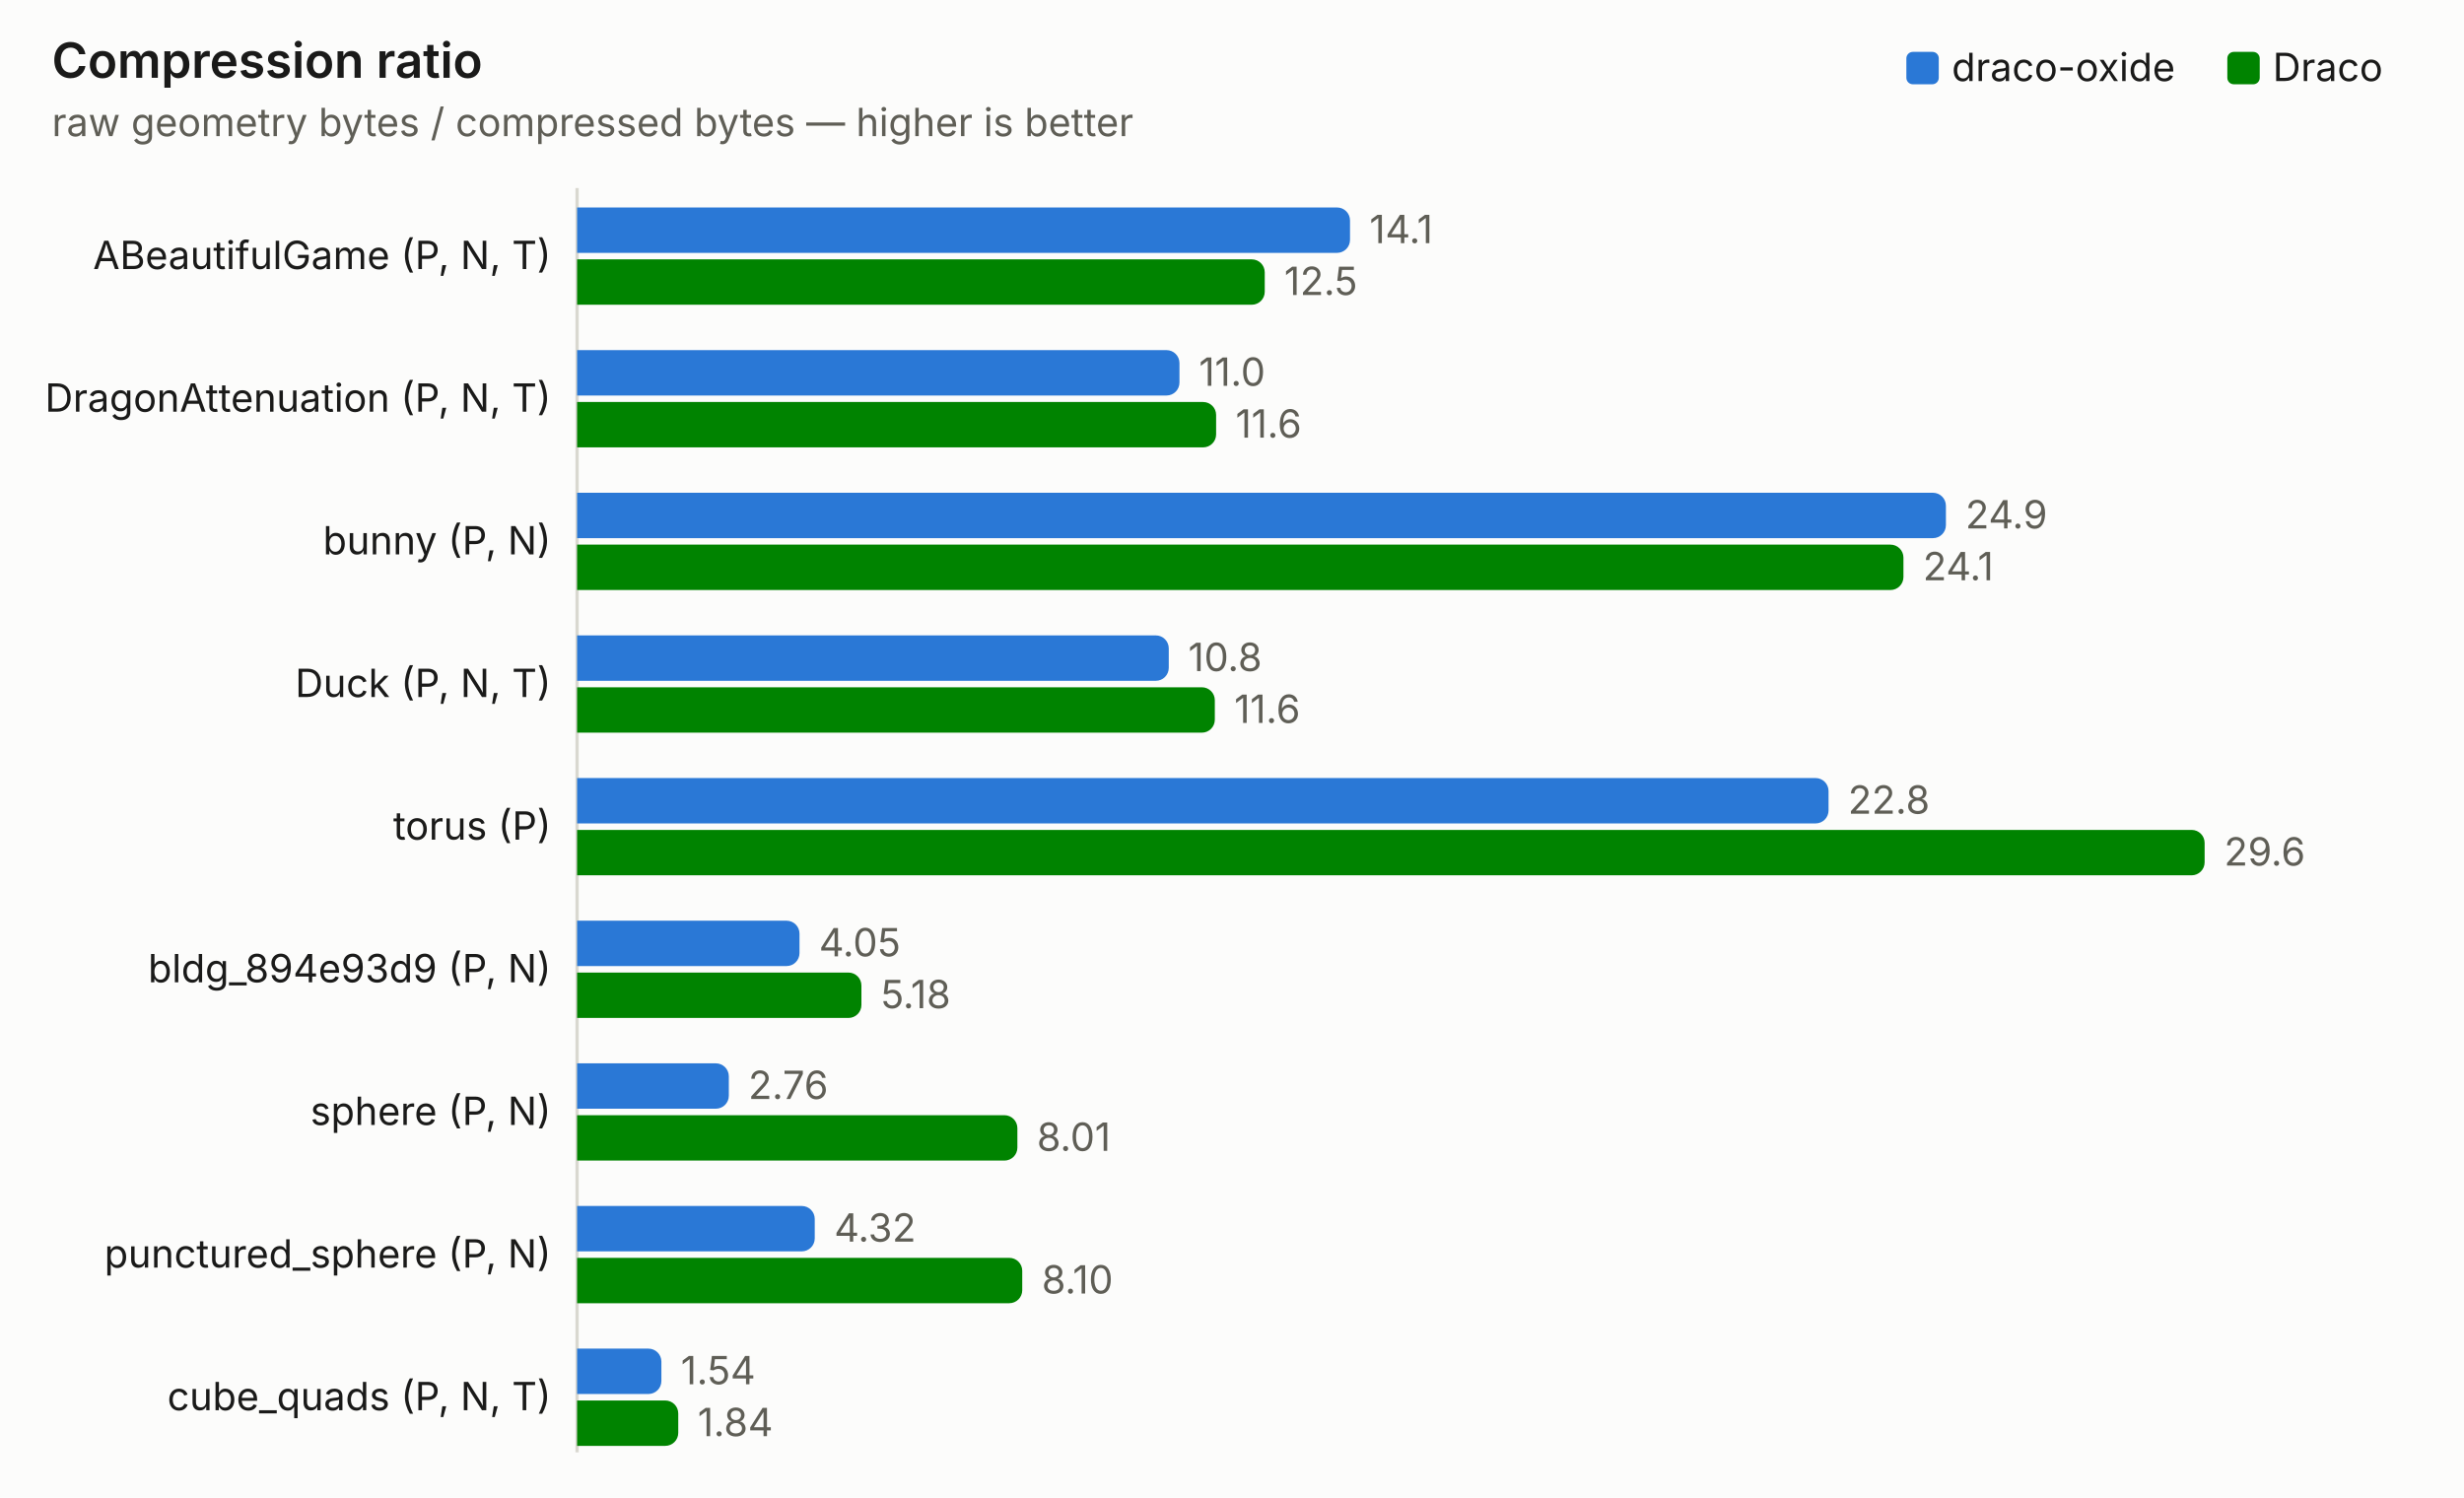
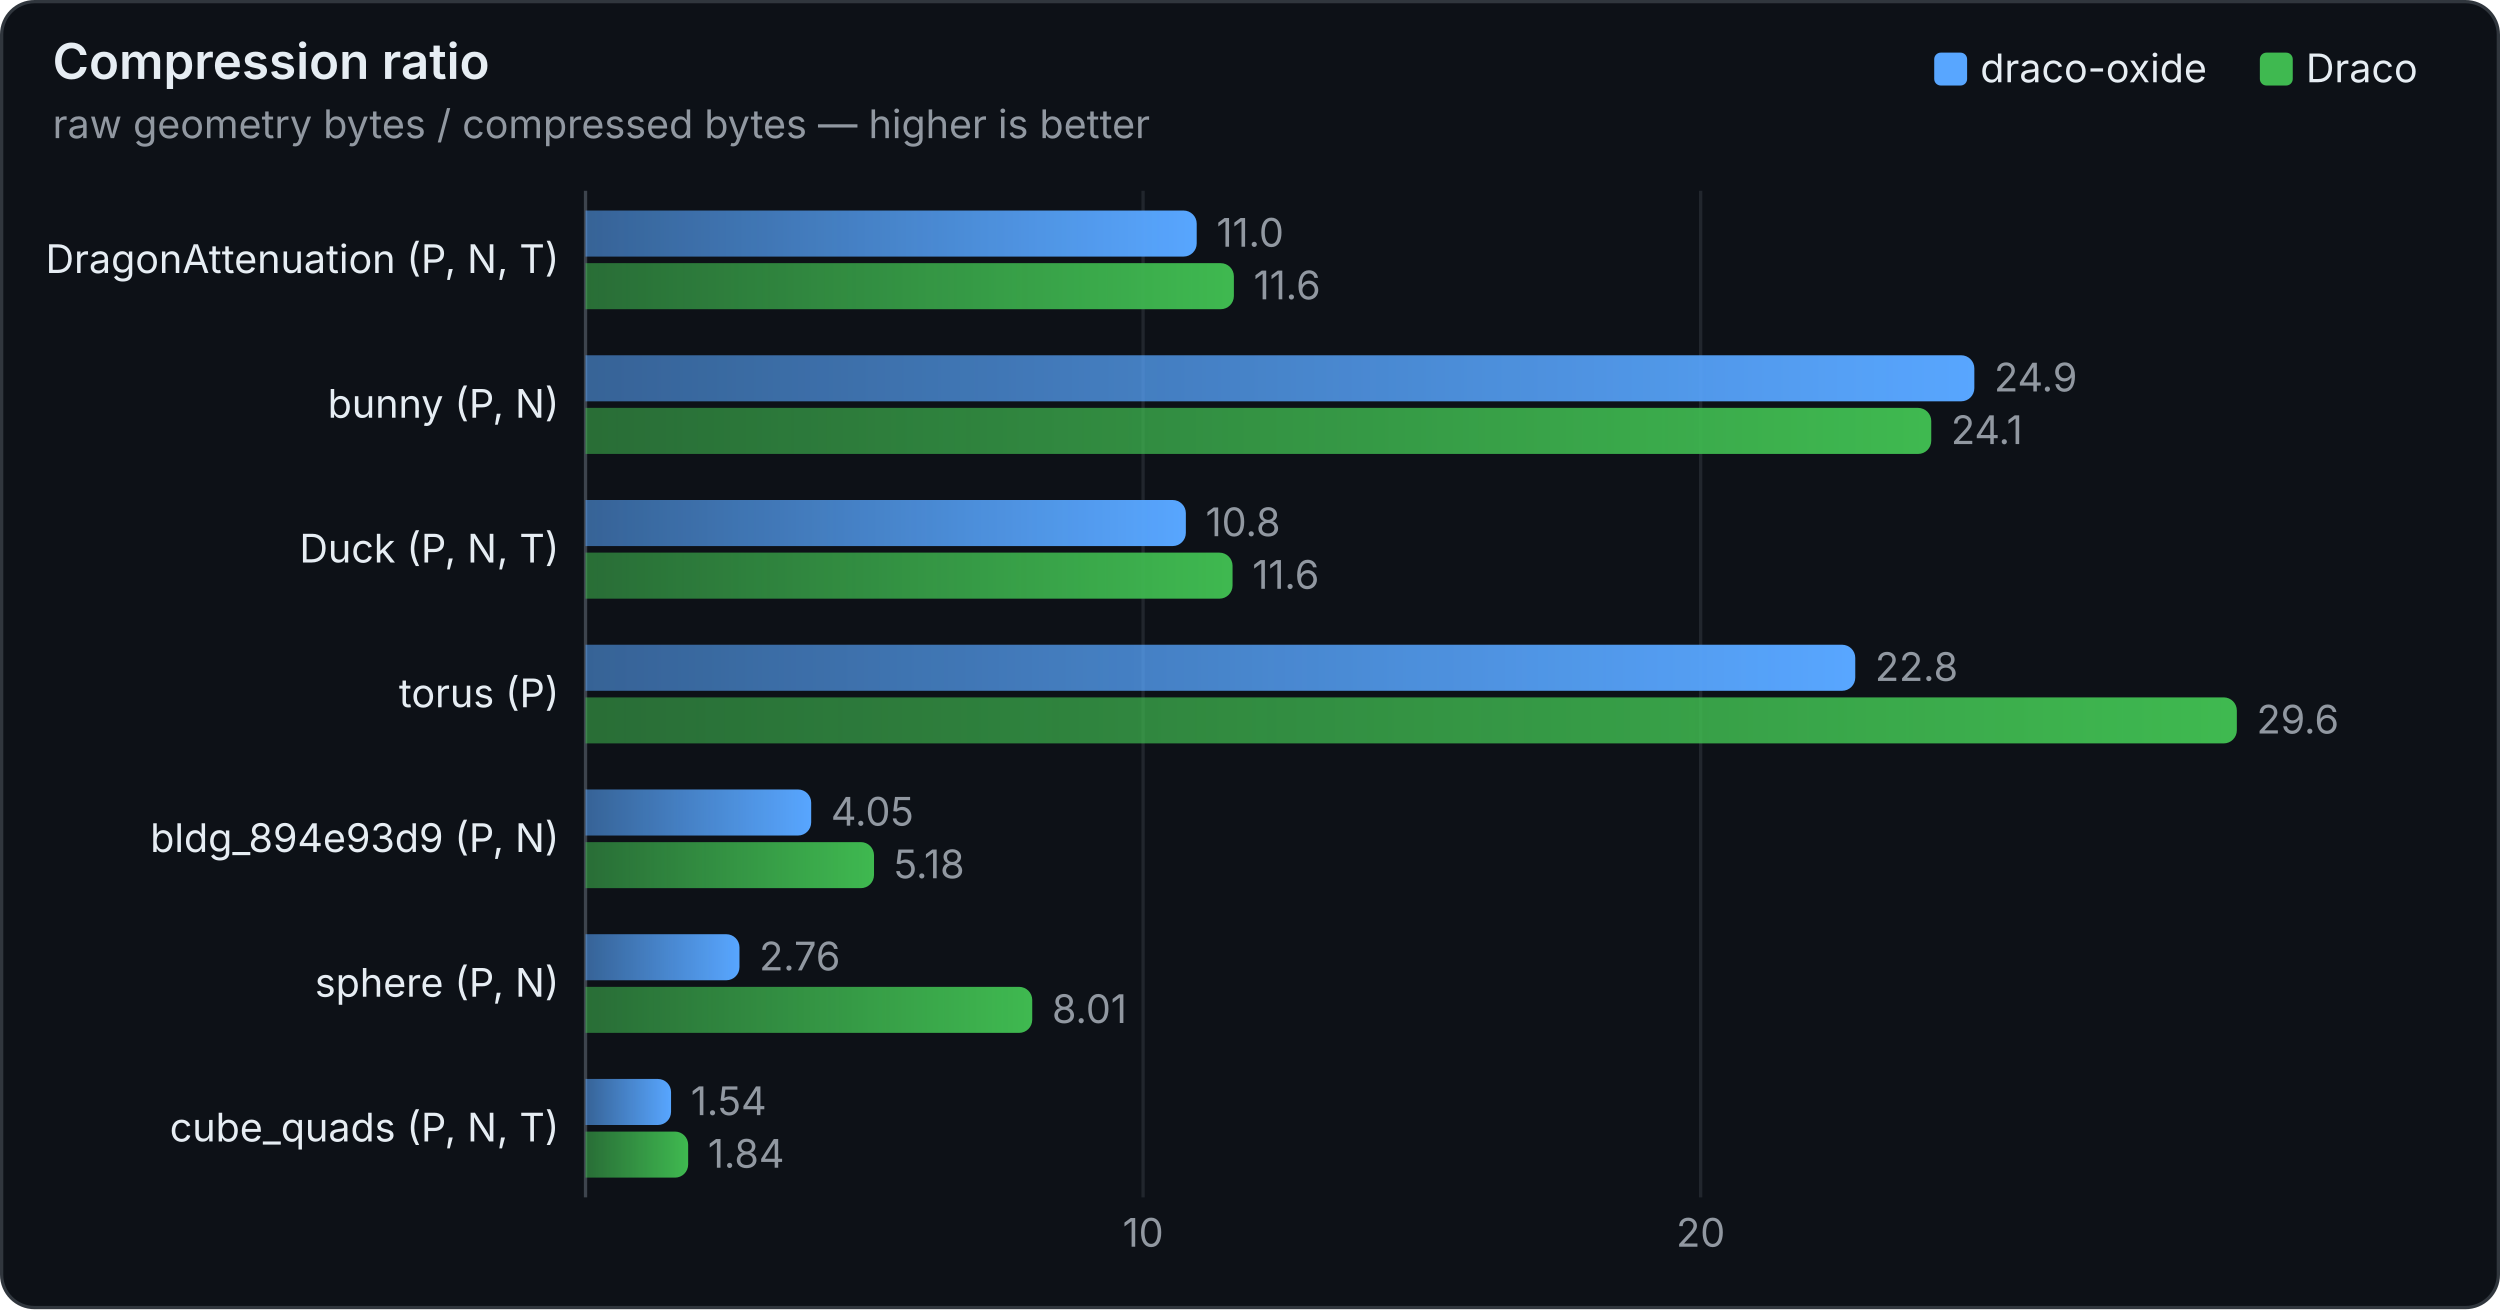
- <svg xmlns="http://www.w3.org/2000/svg" width="760" height="462" viewBox="0 0 760 462" font-family="system-ui, -apple-system, 'Segoe UI', sans-serif" font-size="12">
-   <rect width="760" height="462" fill="#fcfcfb" />
-   <text x="16" y="24" font-size="15" font-weight="600" fill="#1a1a19">Compression ratio</text>
-   <text x="16" y="42" fill="#5f5e56">raw geometry bytes / compressed bytes — higher is better</text>
-   <rect x="588.0" y="16" width="10" height="10" rx="2" fill="#2a78d6" />
-   <text x="602.0" y="25" fill="#1a1a19">draco-oxide</text>
-   <rect x="687.0" y="16" width="10" height="10" rx="2" fill="#008300" />
-   <text x="701.0" y="25" fill="#1a1a19">Draco</text>
-   <line x1="178" y1="58.0" x2="178" y2="448.0" stroke="#d9d8d0" stroke-width="1" />
-   <text x="170.0" y="83.0" text-anchor="end" fill="#1a1a19">ABeautifulGame (P, N, T)</text>
-   <path d="M178.0 64.0 h234.4 a4.0 4.0 0 0 1 4.0 4.0 v6.0 a4.0 4.0 0 0 1 -4.0 4.0 h-234.4 Z" fill="#2a78d6" />
-   <text x="422.4" y="75.0" fill="#5f5e56">14.1</text>
-   <path d="M178.0 80.0 h208.1 a4.0 4.0 0 0 1 4.0 4.0 v6.0 a4.0 4.0 0 0 1 -4.0 4.0 h-208.1 Z" fill="#008300" />
-   <text x="396.1" y="91.0" fill="#5f5e56">12.5</text>
-   <text x="170.0" y="127.0" text-anchor="end" fill="#1a1a19">DragonAttenuation (P, N, T)</text>
-   <path d="M178.0 108.0 h181.8 a4.0 4.0 0 0 1 4.0 4.0 v6.0 a4.0 4.0 0 0 1 -4.0 4.0 h-181.8 Z" fill="#2a78d6" />
-   <text x="369.8" y="119.0" fill="#5f5e56">11.0</text>
-   <path d="M178.0 124.0 h193.1 a4.0 4.0 0 0 1 4.0 4.0 v6.0 a4.0 4.0 0 0 1 -4.0 4.0 h-193.1 Z" fill="#008300" />
-   <text x="381.1" y="135.0" fill="#5f5e56">11.6</text>
-   <text x="170.0" y="171.0" text-anchor="end" fill="#1a1a19">bunny (P, N)</text>
-   <path d="M178.0 152.0 h418.2 a4.0 4.0 0 0 1 4.0 4.0 v6.0 a4.0 4.0 0 0 1 -4.0 4.0 h-418.2 Z" fill="#2a78d6" />
-   <text x="606.2" y="163.0" fill="#5f5e56">24.9</text>
-   <path d="M178.0 168.0 h405.1 a4.0 4.0 0 0 1 4.0 4.0 v6.0 a4.0 4.0 0 0 1 -4.0 4.0 h-405.1 Z" fill="#008300" />
-   <text x="593.1" y="179.0" fill="#5f5e56">24.1</text>
-   <text x="170.0" y="215.0" text-anchor="end" fill="#1a1a19">Duck (P, N, T)</text>
-   <path d="M178.0 196.0 h178.5 a4.0 4.0 0 0 1 4.0 4.0 v6.0 a4.0 4.0 0 0 1 -4.0 4.0 h-178.5 Z" fill="#2a78d6" />
-   <text x="366.5" y="207.0" fill="#5f5e56">10.8</text>
-   <path d="M178.0 212.0 h192.7 a4.0 4.0 0 0 1 4.0 4.0 v6.0 a4.0 4.0 0 0 1 -4.0 4.0 h-192.7 Z" fill="#008300" />
-   <text x="380.7" y="223.0" fill="#5f5e56">11.6</text>
-   <text x="170.0" y="259.0" text-anchor="end" fill="#1a1a19">torus (P)</text>
-   <path d="M178.0 240.0 h382.0 a4.0 4.0 0 0 1 4.0 4.0 v6.0 a4.0 4.0 0 0 1 -4.0 4.0 h-382.0 Z" fill="#2a78d6" />
-   <text x="570.0" y="251.0" fill="#5f5e56">22.8</text>
-   <path d="M178.0 256.0 h498.0 a4.0 4.0 0 0 1 4.0 4.0 v6.0 a4.0 4.0 0 0 1 -4.0 4.0 h-498.0 Z" fill="#008300" />
-   <text x="686.0" y="267.0" fill="#5f5e56">29.6</text>
-   <text x="170.0" y="303.0" text-anchor="end" fill="#1a1a19">bldg_894e93d9 (P, N)</text>
-   <path d="M178.0 284.0 h64.6 a4.0 4.0 0 0 1 4.0 4.0 v6.0 a4.0 4.0 0 0 1 -4.0 4.0 h-64.6 Z" fill="#2a78d6" />
-   <text x="252.6" y="295.0" fill="#5f5e56">4.05</text>
-   <path d="M178.0 300.0 h83.7 a4.0 4.0 0 0 1 4.0 4.0 v6.0 a4.0 4.0 0 0 1 -4.0 4.0 h-83.7 Z" fill="#008300" />
-   <text x="271.7" y="311.0" fill="#5f5e56">5.18</text>
-   <text x="170.0" y="347.0" text-anchor="end" fill="#1a1a19">sphere (P, N)</text>
-   <path d="M178.0 328.0 h42.8 a4.0 4.0 0 0 1 4.0 4.0 v6.0 a4.0 4.0 0 0 1 -4.0 4.0 h-42.8 Z" fill="#2a78d6" />
-   <text x="230.8" y="339.0" fill="#5f5e56">2.76</text>
-   <path d="M178.0 344.0 h131.8 a4.0 4.0 0 0 1 4.0 4.0 v6.0 a4.0 4.0 0 0 1 -4.0 4.0 h-131.8 Z" fill="#008300" />
-   <text x="319.8" y="355.0" fill="#5f5e56">8.01</text>
-   <text x="170.0" y="391.0" text-anchor="end" fill="#1a1a19">punctured_sphere (P, N)</text>
-   <path d="M178.0 372.0 h69.3 a4.0 4.0 0 0 1 4.0 4.0 v6.0 a4.0 4.0 0 0 1 -4.0 4.0 h-69.3 Z" fill="#2a78d6" />
-   <text x="257.3" y="383.0" fill="#5f5e56">4.32</text>
-   <path d="M178.0 388.0 h133.3 a4.0 4.0 0 0 1 4.0 4.0 v6.0 a4.0 4.0 0 0 1 -4.0 4.0 h-133.3 Z" fill="#008300" />
-   <text x="321.3" y="399.0" fill="#5f5e56">8.10</text>
-   <text x="170.0" y="435.0" text-anchor="end" fill="#1a1a19">cube_quads (P, N, T)</text>
-   <path d="M178.0 416.0 h22.0 a4.0 4.0 0 0 1 4.0 4.0 v6.0 a4.0 4.0 0 0 1 -4.0 4.0 h-22.0 Z" fill="#2a78d6" />
-   <text x="210.0" y="427.0" fill="#5f5e56">1.54</text>
-   <path d="M178.0 432.0 h27.2 a4.0 4.0 0 0 1 4.0 4.0 v6.0 a4.0 4.0 0 0 1 -4.0 4.0 h-27.2 Z" fill="#008300" />
-   <text x="215.2" y="443.0" fill="#5f5e56">1.84</text>
+ <svg xmlns="http://www.w3.org/2000/svg" width="760" height="398" viewBox="0 0 760 398" font-family="system-ui, -apple-system, 'Segoe UI', sans-serif" font-size="12">
+   <defs>
+     <linearGradient id="bar0" x1="0" y1="0" x2="1" y2="0">
+       <stop offset="0" stop-color="#58a6ff" stop-opacity="0.55" />
+       <stop offset="1" stop-color="#58a6ff" />
+     </linearGradient>
+     <linearGradient id="bar1" x1="0" y1="0" x2="1" y2="0">
+       <stop offset="0" stop-color="#3fb950" stop-opacity="0.55" />
+       <stop offset="1" stop-color="#3fb950" />
+     </linearGradient>
+   </defs>
+   <rect x="0.5" y="0.5" width="759" height="397" rx="10" fill="#0d1117" stroke="#30363d" />
+   <text x="16" y="24" font-size="15" font-weight="600" fill="#e6edf3">Compression ratio</text>
+   <text x="16" y="42" fill="#9198a1">raw geometry bytes / compressed bytes — higher is better</text>
+   <rect x="588.0" y="16" width="10" height="10" rx="2" fill="#58a6ff" />
+   <text x="602.0" y="25" fill="#e6edf3">draco-oxide</text>
+   <rect x="687.0" y="16" width="10" height="10" rx="2" fill="#3fb950" />
+   <text x="701.0" y="25" fill="#e6edf3">Draco</text>
+   <line x1="347.5" y1="58.0" x2="347.5" y2="364.0" stroke="#21262d" stroke-width="1" />
+   <text x="347.5" y="379.0" text-anchor="middle" fill="#9198a1">10</text>
+   <line x1="517.0" y1="58.0" x2="517.0" y2="364.0" stroke="#21262d" stroke-width="1" />
+   <text x="517.0" y="379.0" text-anchor="middle" fill="#9198a1">20</text>
+   <line x1="178" y1="58.0" x2="178" y2="364.0" stroke="#3d444d" stroke-width="1" />
+   <text x="170.0" y="83.0" text-anchor="end" fill="#e6edf3">DragonAttenuation (P, N, T)</text>
+   <path d="M178.0 64.0 h181.8 a4.0 4.0 0 0 1 4.0 4.0 v6.0 a4.0 4.0 0 0 1 -4.0 4.0 h-181.8 Z" fill="url(#bar0)" />
+   <text x="369.8" y="75.0" fill="#9198a1">11.0</text>
+   <path d="M178.0 80.0 h193.1 a4.0 4.0 0 0 1 4.0 4.0 v6.0 a4.0 4.0 0 0 1 -4.0 4.0 h-193.1 Z" fill="url(#bar1)" />
+   <text x="381.1" y="91.0" fill="#9198a1">11.6</text>
+   <text x="170.0" y="127.0" text-anchor="end" fill="#e6edf3">bunny (P, N)</text>
+   <path d="M178.0 108.0 h418.2 a4.0 4.0 0 0 1 4.0 4.0 v6.0 a4.0 4.0 0 0 1 -4.0 4.0 h-418.2 Z" fill="url(#bar0)" />
+   <text x="606.2" y="119.0" fill="#9198a1">24.9</text>
+   <path d="M178.0 124.0 h405.1 a4.0 4.0 0 0 1 4.0 4.0 v6.0 a4.0 4.0 0 0 1 -4.0 4.0 h-405.1 Z" fill="url(#bar1)" />
+   <text x="593.1" y="135.0" fill="#9198a1">24.1</text>
+   <text x="170.0" y="171.0" text-anchor="end" fill="#e6edf3">Duck (P, N, T)</text>
+   <path d="M178.0 152.0 h178.5 a4.0 4.0 0 0 1 4.0 4.0 v6.0 a4.0 4.0 0 0 1 -4.0 4.0 h-178.5 Z" fill="url(#bar0)" />
+   <text x="366.5" y="163.0" fill="#9198a1">10.8</text>
+   <path d="M178.0 168.0 h192.7 a4.0 4.0 0 0 1 4.0 4.0 v6.0 a4.0 4.0 0 0 1 -4.0 4.0 h-192.7 Z" fill="url(#bar1)" />
+   <text x="380.7" y="179.0" fill="#9198a1">11.6</text>
+   <text x="170.0" y="215.0" text-anchor="end" fill="#e6edf3">torus (P)</text>
+   <path d="M178.0 196.0 h382.0 a4.0 4.0 0 0 1 4.0 4.0 v6.0 a4.0 4.0 0 0 1 -4.0 4.0 h-382.0 Z" fill="url(#bar0)" />
+   <text x="570.0" y="207.0" fill="#9198a1">22.8</text>
+   <path d="M178.0 212.0 h498.0 a4.0 4.0 0 0 1 4.0 4.0 v6.0 a4.0 4.0 0 0 1 -4.0 4.0 h-498.0 Z" fill="url(#bar1)" />
+   <text x="686.0" y="223.0" fill="#9198a1">29.6</text>
+   <text x="170.0" y="259.0" text-anchor="end" fill="#e6edf3">bldg_894e93d9 (P, N)</text>
+   <path d="M178.0 240.0 h64.6 a4.0 4.0 0 0 1 4.0 4.0 v6.0 a4.0 4.0 0 0 1 -4.0 4.0 h-64.6 Z" fill="url(#bar0)" />
+   <text x="252.6" y="251.0" fill="#9198a1">4.05</text>
+   <path d="M178.0 256.0 h83.7 a4.0 4.0 0 0 1 4.0 4.0 v6.0 a4.0 4.0 0 0 1 -4.0 4.0 h-83.7 Z" fill="url(#bar1)" />
+   <text x="271.7" y="267.0" fill="#9198a1">5.18</text>
+   <text x="170.0" y="303.0" text-anchor="end" fill="#e6edf3">sphere (P, N)</text>
+   <path d="M178.0 284.0 h42.8 a4.0 4.0 0 0 1 4.0 4.0 v6.0 a4.0 4.0 0 0 1 -4.0 4.0 h-42.8 Z" fill="url(#bar0)" />
+   <text x="230.8" y="295.0" fill="#9198a1">2.76</text>
+   <path d="M178.0 300.0 h131.8 a4.0 4.0 0 0 1 4.0 4.0 v6.0 a4.0 4.0 0 0 1 -4.0 4.0 h-131.8 Z" fill="url(#bar1)" />
+   <text x="319.8" y="311.0" fill="#9198a1">8.01</text>
+   <text x="170.0" y="347.0" text-anchor="end" fill="#e6edf3">cube_quads (P, N, T)</text>
+   <path d="M178.0 328.0 h22.0 a4.0 4.0 0 0 1 4.0 4.0 v6.0 a4.0 4.0 0 0 1 -4.0 4.0 h-22.0 Z" fill="url(#bar0)" />
+   <text x="210.0" y="339.0" fill="#9198a1">1.54</text>
+   <path d="M178.0 344.0 h27.2 a4.0 4.0 0 0 1 4.0 4.0 v6.0 a4.0 4.0 0 0 1 -4.0 4.0 h-27.2 Z" fill="url(#bar1)" />
+   <text x="215.2" y="355.0" fill="#9198a1">1.84</text>
</svg>
